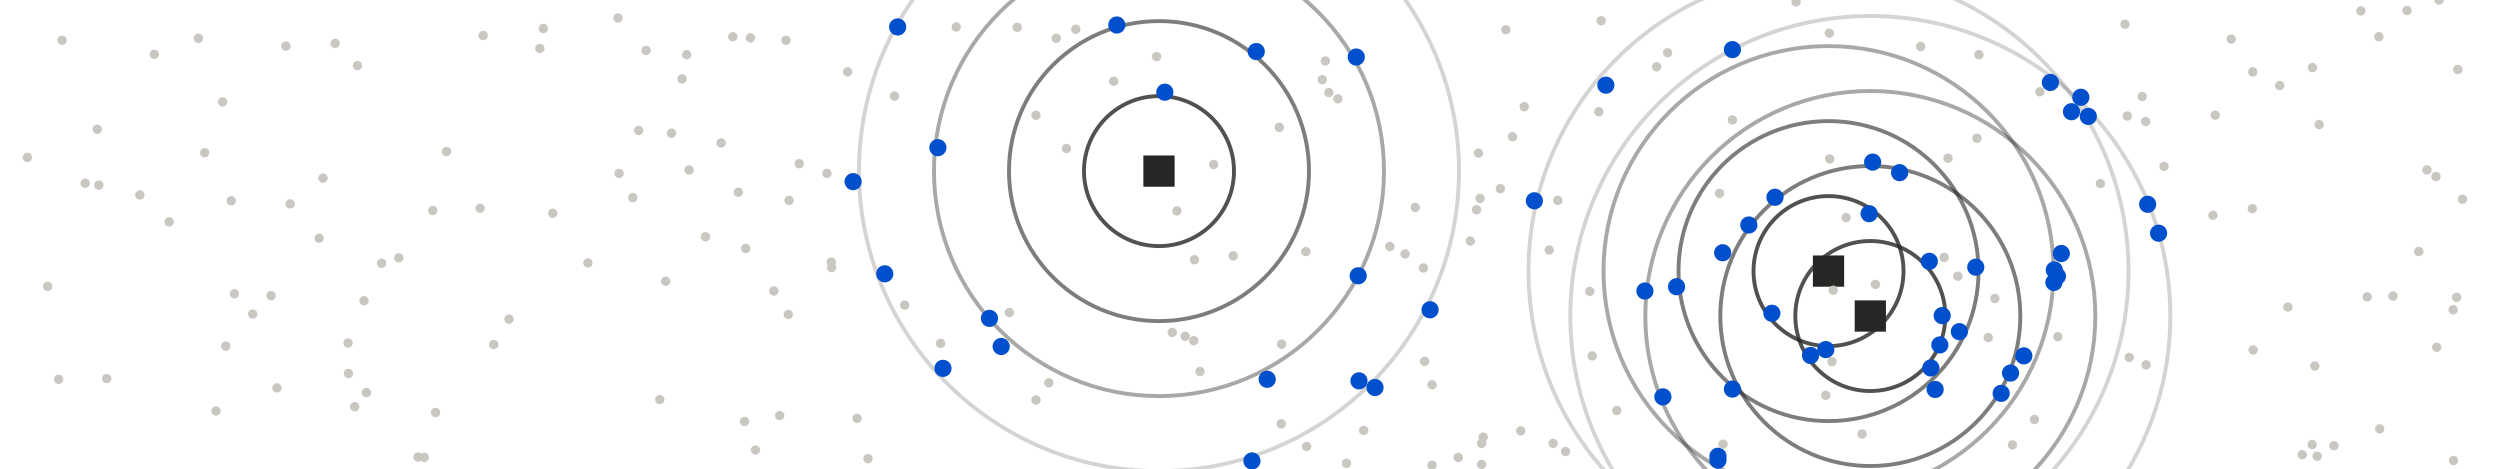
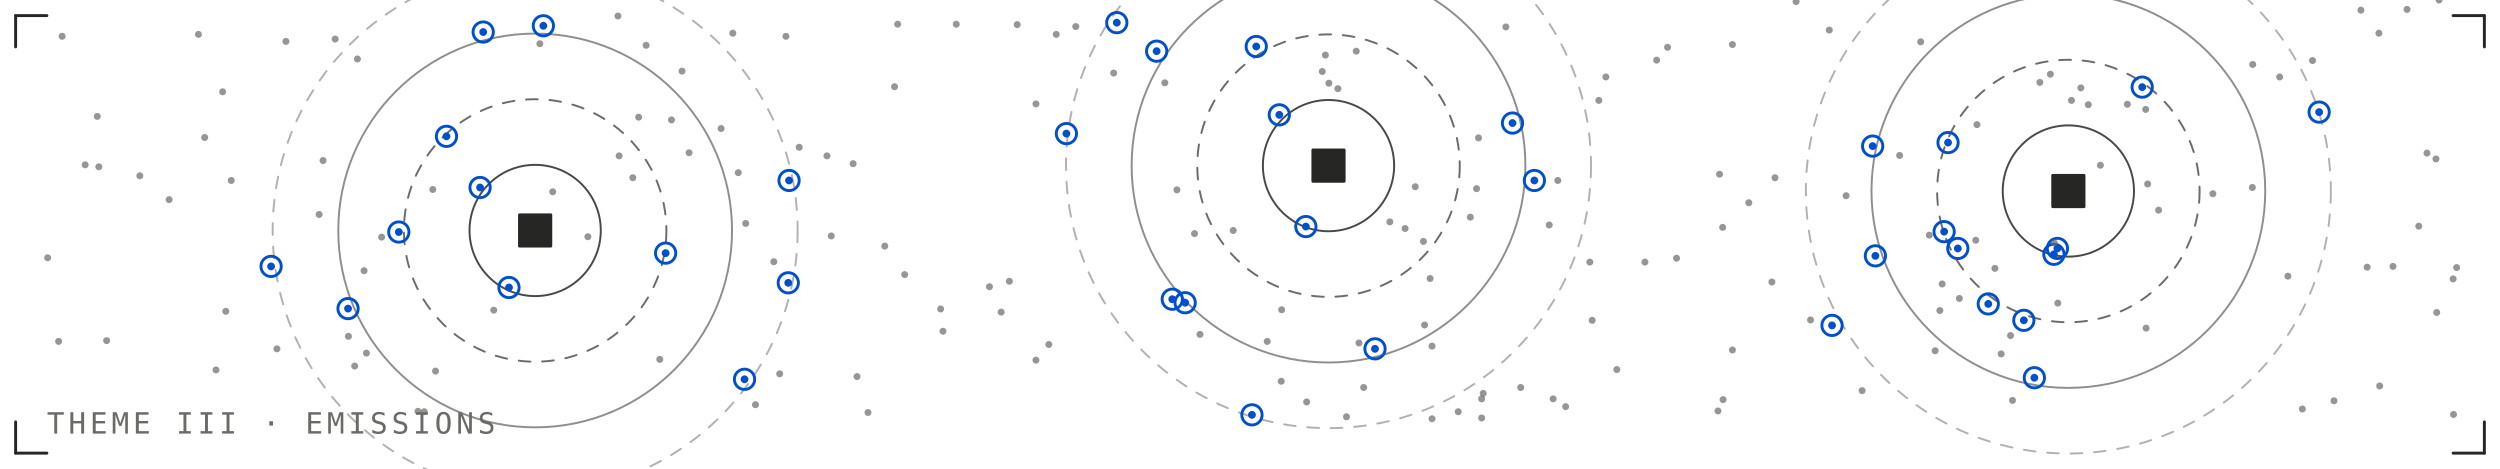
- <svg xmlns="http://www.w3.org/2000/svg" viewBox="0 0 640 120" width="640" height="120" role="img" aria-label="Signals spreading in rings from a few sources; the readers they reach light up">
+ <svg xmlns="http://www.w3.org/2000/svg" viewBox="0 0 640 120" width="640" height="120" role="img" aria-label="Signals spreading in rings from a few sources; the readers they reach are marked">
  <g fill="none" stroke-linecap="round" stroke-linejoin="round">
-     <circle cx="478.8" cy="80.9" r="19.2" stroke="#262624" stroke-width="1" opacity="0.80" />
-     <circle cx="478.8" cy="80.9" r="38.4" stroke="#262624" stroke-width="1" opacity="0.60" />
-     <circle cx="478.8" cy="80.9" r="57.6" stroke="#262624" stroke-width="1" opacity="0.40" />
-     <circle cx="478.8" cy="80.9" r="76.8" stroke="#262624" stroke-width="1" opacity="0.20" />
-     <rect x="474.8" y="76.9" width="8" height="8" fill="#262624" stroke="none" />
-     <circle cx="296.7" cy="43.8" r="19.2" stroke="#262624" stroke-width="1" opacity="0.80" />
-     <circle cx="296.7" cy="43.8" r="38.4" stroke="#262624" stroke-width="1" opacity="0.60" />
-     <circle cx="296.7" cy="43.8" r="57.6" stroke="#262624" stroke-width="1" opacity="0.40" />
-     <circle cx="296.7" cy="43.8" r="76.8" stroke="#262624" stroke-width="1" opacity="0.20" />
-     <rect x="292.7" y="39.8" width="8" height="8" fill="#262624" stroke="none" />
-     <circle cx="468.1" cy="69.4" r="19.2" stroke="#262624" stroke-width="1" opacity="0.80" />
-     <circle cx="468.1" cy="69.4" r="38.4" stroke="#262624" stroke-width="1" opacity="0.60" />
-     <circle cx="468.1" cy="69.4" r="57.6" stroke="#262624" stroke-width="1" opacity="0.40" />
-     <circle cx="468.1" cy="69.4" r="76.8" stroke="#262624" stroke-width="1" opacity="0.20" />
-     <rect x="464.1" y="65.4" width="8" height="8" fill="#262624" stroke="none" />
-     <circle cx="591.9" cy="113.8" r="1.2" fill="#c9c7c0" stroke="none" />
-     <circle cx="571.2" cy="10.0" r="1.2" fill="#c9c7c0" stroke="none" />
-     <circle cx="378.9" cy="50.8" r="1.2" fill="#c9c7c0" stroke="none" />
-     <circle cx="339.3" cy="15.6" r="1.2" fill="#c9c7c0" stroke="none" />
-     <circle cx="122.9" cy="53.3" r="1.2" fill="#c9c7c0" stroke="none" />
-     <circle cx="141.5" cy="54.6" r="1.2" fill="#c9c7c0" stroke="none" />
-     <circle cx="15.9" cy="10.3" r="1.2" fill="#c9c7c0" stroke="none" />
-     <circle cx="454.4" cy="50.5" r="2.2" fill="#004fcc" stroke="none" />
-     <circle cx="328.1" cy="88.1" r="1.2" fill="#c9c7c0" stroke="none" />
-     <circle cx="229.8" cy="6.9" r="2.2" fill="#004fcc" stroke="none" />
-     <circle cx="501.2" cy="70.7" r="1.2" fill="#c9c7c0" stroke="none" />
-     <circle cx="421.1" cy="74.5" r="2.2" fill="#004fcc" stroke="none" />
-     <circle cx="621.3" cy="43.5" r="1.2" fill="#c9c7c0" stroke="none" />
-     <circle cx="486.3" cy="44.2" r="2.2" fill="#004fcc" stroke="none" />
-     <circle cx="366.1" cy="79.3" r="2.2" fill="#004fcc" stroke="none" />
-     <circle cx="201.2" cy="10.3" r="1.2" fill="#c9c7c0" stroke="none" />
-     <circle cx="303.4" cy="86.1" r="1.2" fill="#c9c7c0" stroke="none" />
-     <circle cx="378.0" cy="53.7" r="1.2" fill="#c9c7c0" stroke="none" />
-     <circle cx="411.1" cy="21.8" r="2.2" fill="#004fcc" stroke="none" />
-     <circle cx="114.3" cy="38.8" r="1.2" fill="#c9c7c0" stroke="none" />
-     <circle cx="522.2" cy="23.5" r="1.2" fill="#c9c7c0" stroke="none" />
-     <circle cx="73.2" cy="11.8" r="1.2" fill="#c9c7c0" stroke="none" />
-     <circle cx="24.9" cy="33.1" r="1.2" fill="#c9c7c0" stroke="none" />
-     <circle cx="366.6" cy="98.5" r="1.2" fill="#c9c7c0" stroke="none" />
-     <circle cx="211.7" cy="44.4" r="1.2" fill="#c9c7c0" stroke="none" />
-     <circle cx="184.6" cy="36.6" r="1.2" fill="#c9c7c0" stroke="none" />
-     <circle cx="497.7" cy="65.9" r="1.2" fill="#c9c7c0" stroke="none" />
-     <circle cx="165.4" cy="12.9" r="1.2" fill="#c9c7c0" stroke="none" />
-     <circle cx="501.6" cy="84.9" r="2.2" fill="#004fcc" stroke="none" />
-     <circle cx="530.3" cy="28.6" r="2.2" fill="#004fcc" stroke="none" />
-     <circle cx="349.1" cy="110.2" r="1.2" fill="#c9c7c0" stroke="none" />
-     <circle cx="379.3" cy="113.5" r="1.2" fill="#c9c7c0" stroke="none" />
-     <circle cx="107.0" cy="117.0" r="1.2" fill="#c9c7c0" stroke="none" />
-     <circle cx="35.8" cy="49.9" r="1.2" fill="#c9c7c0" stroke="none" />
-     <circle cx="15.0" cy="97.1" r="1.2" fill="#c9c7c0" stroke="none" />
-     <circle cx="439.8" cy="116.8" r="2.2" fill="#004fcc" stroke="none" />
-     <circle cx="515.2" cy="113.9" r="1.2" fill="#c9c7c0" stroke="none" />
-     <circle cx="344.7" cy="118.6" r="1.2" fill="#c9c7c0" stroke="none" />
-     <circle cx="479.4" cy="41.5" r="2.2" fill="#004fcc" stroke="none" />
-     <circle cx="623.6" cy="45.2" r="1.2" fill="#c9c7c0" stroke="none" />
-     <circle cx="123.7" cy="9.1" r="1.2" fill="#c9c7c0" stroke="none" />
-     <circle cx="298.2" cy="23.6" r="2.2" fill="#004fcc" stroke="none" />
-     <circle cx="597.5" cy="114.1" r="1.2" fill="#c9c7c0" stroke="none" />
-     <circle cx="138.2" cy="12.4" r="1.2" fill="#c9c7c0" stroke="none" />
-     <circle cx="338.5" cy="20.4" r="1.2" fill="#c9c7c0" stroke="none" />
-     <circle cx="347.9" cy="97.5" r="2.2" fill="#004fcc" stroke="none" />
-     <circle cx="162.0" cy="50.6" r="1.2" fill="#c9c7c0" stroke="none" />
-     <circle cx="576.6" cy="53.4" r="1.2" fill="#c9c7c0" stroke="none" />
-     <circle cx="219.4" cy="107.1" r="1.2" fill="#c9c7c0" stroke="none" />
-     <circle cx="520.8" cy="107.4" r="1.2" fill="#c9c7c0" stroke="none" />
-     <circle cx="440.2" cy="49.5" r="1.2" fill="#c9c7c0" stroke="none" />
-     <circle cx="443.5" cy="99.6" r="2.2" fill="#004fcc" stroke="none" />
-     <circle cx="409.3" cy="28.6" r="1.2" fill="#c9c7c0" stroke="none" />
-     <circle cx="189.0" cy="49.2" r="1.2" fill="#c9c7c0" stroke="none" />
-     <circle cx="493.9" cy="66.9" r="2.2" fill="#004fcc" stroke="none" />
-     <circle cx="352.0" cy="99.2" r="2.2" fill="#004fcc" stroke="none" />
-     <circle cx="69.4" cy="75.7" r="1.2" fill="#c9c7c0" stroke="none" />
-     <circle cx="212.8" cy="67.1" r="1.2" fill="#c9c7c0" stroke="none" />
-     <circle cx="534.6" cy="29.8" r="2.2" fill="#004fcc" stroke="none" />
-     <circle cx="609.0" cy="9.4" r="1.2" fill="#c9c7c0" stroke="none" />
-     <circle cx="359.7" cy="65.0" r="1.2" fill="#c9c7c0" stroke="none" />
-     <circle cx="150.5" cy="67.3" r="1.2" fill="#c9c7c0" stroke="none" />
-     <circle cx="301.3" cy="54.0" r="1.2" fill="#c9c7c0" stroke="none" />
-     <circle cx="459.8" cy="0.5" r="1.2" fill="#c9c7c0" stroke="none" />
-     <circle cx="241.4" cy="94.3" r="2.2" fill="#004fcc" stroke="none" />
-     <circle cx="90.8" cy="104.1" r="1.2" fill="#c9c7c0" stroke="none" />
-     <circle cx="130.3" cy="81.7" r="1.2" fill="#c9c7c0" stroke="none" />
-     <circle cx="110.8" cy="53.9" r="1.2" fill="#c9c7c0" stroke="none" />
-     <circle cx="270.4" cy="9.8" r="1.2" fill="#c9c7c0" stroke="none" />
-     <circle cx="447.7" cy="57.6" r="2.2" fill="#004fcc" stroke="none" />
-     <circle cx="441.0" cy="64.7" r="2.2" fill="#004fcc" stroke="none" />
-     <circle cx="355.8" cy="63.1" r="1.2" fill="#c9c7c0" stroke="none" />
-     <circle cx="190.6" cy="107.9" r="1.2" fill="#c9c7c0" stroke="none" />
-     <circle cx="55.3" cy="105.2" r="1.2" fill="#c9c7c0" stroke="none" />
-     <circle cx="552.6" cy="59.7" r="2.2" fill="#004fcc" stroke="none" />
-     <circle cx="497.2" cy="80.8" r="2.2" fill="#004fcc" stroke="none" />
-     <circle cx="387.2" cy="35.0" r="1.2" fill="#c9c7c0" stroke="none" />
-     <circle cx="204.6" cy="41.9" r="1.2" fill="#c9c7c0" stroke="none" />
-     <circle cx="193.4" cy="115.2" r="1.2" fill="#c9c7c0" stroke="none" />
-     <circle cx="218.4" cy="46.5" r="2.2" fill="#004fcc" stroke="none" />
-     <circle cx="268.5" cy="98.0" r="1.2" fill="#c9c7c0" stroke="none" />
-     <circle cx="305.8" cy="66.5" r="1.2" fill="#c9c7c0" stroke="none" />
-     <circle cx="163.5" cy="33.4" r="1.2" fill="#c9c7c0" stroke="none" />
-     <circle cx="57.0" cy="26.1" r="1.2" fill="#c9c7c0" stroke="none" />
-     <circle cx="168.9" cy="102.3" r="1.2" fill="#c9c7c0" stroke="none" />
-     <circle cx="321.6" cy="13.2" r="2.2" fill="#004fcc" stroke="none" />
-     <circle cx="296.1" cy="14.5" r="1.2" fill="#c9c7c0" stroke="none" />
-     <circle cx="362.3" cy="53.1" r="1.2" fill="#c9c7c0" stroke="none" />
-     <circle cx="549.3" cy="31.1" r="1.2" fill="#c9c7c0" stroke="none" />
-     <circle cx="544.6" cy="29.7" r="1.2" fill="#c9c7c0" stroke="none" />
-     <circle cx="628.9" cy="76.1" r="1.2" fill="#c9c7c0" stroke="none" />
-     <circle cx="27.3" cy="96.9" r="1.2" fill="#c9c7c0" stroke="none" />
-     <circle cx="176.4" cy="43.5" r="1.2" fill="#c9c7c0" stroke="none" />
-     <circle cx="93.8" cy="100.5" r="1.2" fill="#c9c7c0" stroke="none" />
-     <circle cx="57.8" cy="88.6" r="1.2" fill="#c9c7c0" stroke="none" />
-     <circle cx="253.3" cy="81.5" r="2.2" fill="#004fcc" stroke="none" />
-     <circle cx="187.6" cy="9.4" r="1.2" fill="#c9c7c0" stroke="none" />
-     <circle cx="585.7" cy="78.6" r="1.2" fill="#c9c7c0" stroke="none" />
-     <circle cx="108.6" cy="117.1" r="1.2" fill="#c9c7c0" stroke="none" />
-     <circle cx="583.6" cy="21.9" r="1.2" fill="#c9c7c0" stroke="none" />
-     <circle cx="12.2" cy="73.3" r="1.2" fill="#c9c7c0" stroke="none" />
-     <circle cx="89.1" cy="87.8" r="1.2" fill="#c9c7c0" stroke="none" />
-     <circle cx="300.1" cy="85.1" r="1.2" fill="#c9c7c0" stroke="none" />
-     <circle cx="364.7" cy="92.5" r="1.2" fill="#c9c7c0" stroke="none" />
-     <circle cx="525.8" cy="72.3" r="2.2" fill="#004fcc" stroke="none" />
-     <circle cx="378.5" cy="39.2" r="1.2" fill="#c9c7c0" stroke="none" />
-     <circle cx="85.8" cy="11.1" r="1.2" fill="#c9c7c0" stroke="none" />
-     <circle cx="548.4" cy="24.7" r="1.2" fill="#c9c7c0" stroke="none" />
-     <circle cx="273.0" cy="38.0" r="1.2" fill="#c9c7c0" stroke="none" />
-     <circle cx="396.6" cy="64.0" r="1.2" fill="#c9c7c0" stroke="none" />
-     <circle cx="549.8" cy="52.3" r="2.2" fill="#004fcc" stroke="none" />
-     <circle cx="231.6" cy="78.1" r="1.2" fill="#c9c7c0" stroke="none" />
-     <circle cx="476.7" cy="111.1" r="1.2" fill="#c9c7c0" stroke="none" />
-     <circle cx="199.6" cy="106.4" r="1.2" fill="#c9c7c0" stroke="none" />
-     <circle cx="628.1" cy="117.9" r="1.2" fill="#c9c7c0" stroke="none" />
-     <circle cx="82.7" cy="45.6" r="1.2" fill="#c9c7c0" stroke="none" />
-     <circle cx="495.4" cy="99.7" r="2.2" fill="#004fcc" stroke="none" />
-     <circle cx="25.3" cy="47.4" r="1.2" fill="#c9c7c0" stroke="none" />
-     <circle cx="463.5" cy="91.0" r="2.2" fill="#004fcc" stroke="none" />
-     <circle cx="342.5" cy="25.3" r="1.2" fill="#c9c7c0" stroke="none" />
-     <circle cx="260.4" cy="7.0" r="1.2" fill="#c9c7c0" stroke="none" />
-     <circle cx="202.0" cy="51.3" r="1.2" fill="#c9c7c0" stroke="none" />
-     <circle cx="526.7" cy="70.7" r="2.2" fill="#004fcc" stroke="none" />
-     <circle cx="265.2" cy="29.5" r="1.2" fill="#c9c7c0" stroke="none" />
-     <circle cx="201.8" cy="80.5" r="1.2" fill="#c9c7c0" stroke="none" />
-     <circle cx="285.1" cy="20.8" r="1.2" fill="#c9c7c0" stroke="none" />
-     <circle cx="525.9" cy="69.1" r="2.2" fill="#004fcc" stroke="none" />
-     <circle cx="619.2" cy="64.4" r="1.2" fill="#c9c7c0" stroke="none" />
-     <circle cx="398.8" cy="51.3" r="1.2" fill="#c9c7c0" stroke="none" />
-     <circle cx="389.3" cy="110.3" r="1.2" fill="#c9c7c0" stroke="none" />
-     <circle cx="628.0" cy="79.3" r="1.2" fill="#c9c7c0" stroke="none" />
-     <circle cx="275.4" cy="7.5" r="1.2" fill="#c9c7c0" stroke="none" />
-     <circle cx="537.7" cy="47.0" r="1.2" fill="#c9c7c0" stroke="none" />
-     <circle cx="244.8" cy="6.9" r="1.2" fill="#c9c7c0" stroke="none" />
-     <circle cx="21.8" cy="46.9" r="1.2" fill="#c9c7c0" stroke="none" />
-     <circle cx="623.8" cy="88.9" r="1.2" fill="#c9c7c0" stroke="none" />
-     <circle cx="453.6" cy="80.2" r="2.2" fill="#004fcc" stroke="none" />
-     <circle cx="174.6" cy="20.2" r="1.2" fill="#c9c7c0" stroke="none" />
-     <circle cx="385.5" cy="7.6" r="1.2" fill="#c9c7c0" stroke="none" />
-     <circle cx="376.4" cy="61.7" r="1.2" fill="#c9c7c0" stroke="none" />
-     <circle cx="347.2" cy="14.6" r="2.2" fill="#004fcc" stroke="none" />
-     <circle cx="43.3" cy="56.8" r="1.2" fill="#c9c7c0" stroke="none" />
-     <circle cx="93.2" cy="77.0" r="1.2" fill="#c9c7c0" stroke="none" />
-     <circle cx="198.1" cy="74.5" r="1.2" fill="#c9c7c0" stroke="none" />
-     <circle cx="480.1" cy="72.8" r="1.2" fill="#c9c7c0" stroke="none" />
-     <circle cx="340.2" cy="23.7" r="1.2" fill="#c9c7c0" stroke="none" />
-     <circle cx="222.2" cy="117.4" r="1.2" fill="#c9c7c0" stroke="none" />
-     <circle cx="171.9" cy="34.1" r="1.2" fill="#c9c7c0" stroke="none" />
-     <circle cx="315.7" cy="65.5" r="1.2" fill="#c9c7c0" stroke="none" />
-     <circle cx="506.1" cy="35.4" r="1.2" fill="#c9c7c0" stroke="none" />
-     <circle cx="616.2" cy="2.7" r="1.2" fill="#c9c7c0" stroke="none" />
-     <circle cx="505.8" cy="68.4" r="2.2" fill="#004fcc" stroke="none" />
-     <circle cx="576.7" cy="18.4" r="1.2" fill="#c9c7c0" stroke="none" />
-     <circle cx="441.1" cy="113.7" r="1.2" fill="#c9c7c0" stroke="none" />
-     <circle cx="426.9" cy="13.5" r="1.2" fill="#c9c7c0" stroke="none" />
-     <circle cx="589.4" cy="116.4" r="1.2" fill="#c9c7c0" stroke="none" />
-     <circle cx="70.9" cy="99.3" r="1.2" fill="#c9c7c0" stroke="none" />
-     <circle cx="50.8" cy="9.8" r="1.2" fill="#c9c7c0" stroke="none" />
-     <circle cx="509.0" cy="86.4" r="1.2" fill="#c9c7c0" stroke="none" />
-     <circle cx="612.6" cy="75.8" r="1.2" fill="#c9c7c0" stroke="none" />
-     <circle cx="327.5" cy="32.6" r="1.2" fill="#c9c7c0" stroke="none" />
-     <circle cx="366.6" cy="119.1" r="1.2" fill="#c9c7c0" stroke="none" />
-     <circle cx="413.9" cy="105.1" r="1.2" fill="#c9c7c0" stroke="none" />
-     <circle cx="126.4" cy="88.2" r="1.2" fill="#c9c7c0" stroke="none" />
-     <circle cx="468.3" cy="8.5" r="1.2" fill="#c9c7c0" stroke="none" />
-     <circle cx="524.9" cy="21.1" r="2.2" fill="#004fcc" stroke="none" />
-     <circle cx="139.1" cy="7.3" r="1.2" fill="#c9c7c0" stroke="none" />
-     <circle cx="424.1" cy="17.1" r="1.2" fill="#c9c7c0" stroke="none" />
-     <circle cx="624.4" cy="0.0" r="1.2" fill="#c9c7c0" stroke="none" />
-     <circle cx="518.1" cy="91.1" r="2.2" fill="#004fcc" stroke="none" />
-     <circle cx="364.4" cy="68.6" r="1.2" fill="#c9c7c0" stroke="none" />
-     <circle cx="510.7" cy="76.4" r="1.2" fill="#c9c7c0" stroke="none" />
-     <circle cx="89.2" cy="95.6" r="1.2" fill="#c9c7c0" stroke="none" />
-     <circle cx="226.5" cy="70.1" r="2.2" fill="#004fcc" stroke="none" />
-     <circle cx="328.0" cy="108.5" r="1.2" fill="#c9c7c0" stroke="none" />
-     <circle cx="265.2" cy="102.4" r="1.2" fill="#c9c7c0" stroke="none" />
-     <circle cx="52.4" cy="39.1" r="1.2" fill="#c9c7c0" stroke="none" />
-     <circle cx="429.2" cy="73.4" r="2.2" fill="#004fcc" stroke="none" />
-     <circle cx="532.7" cy="24.9" r="2.2" fill="#004fcc" stroke="none" />
-     <circle cx="514.7" cy="95.5" r="2.2" fill="#004fcc" stroke="none" />
-     <circle cx="91.5" cy="16.8" r="1.2" fill="#c9c7c0" stroke="none" />
-     <circle cx="373.3" cy="117.1" r="1.2" fill="#c9c7c0" stroke="none" />
-     <circle cx="392.8" cy="51.4" r="2.2" fill="#004fcc" stroke="none" />
-     <circle cx="324.4" cy="97.1" r="2.2" fill="#004fcc" stroke="none" />
-     <circle cx="334.3" cy="64.4" r="1.2" fill="#c9c7c0" stroke="none" />
-     <circle cx="379.7" cy="111.9" r="1.2" fill="#c9c7c0" stroke="none" />
-     <circle cx="512.3" cy="100.7" r="2.2" fill="#004fcc" stroke="none" />
-     <circle cx="170.4" cy="72.0" r="1.2" fill="#c9c7c0" stroke="none" />
-     <circle cx="526.8" cy="86.2" r="1.2" fill="#c9c7c0" stroke="none" />
-     <circle cx="609.2" cy="109.8" r="1.2" fill="#c9c7c0" stroke="none" />
-     <circle cx="81.7" cy="61.0" r="1.2" fill="#c9c7c0" stroke="none" />
-     <circle cx="229.0" cy="24.6" r="1.2" fill="#c9c7c0" stroke="none" />
-     <circle cx="320.5" cy="118.0" r="2.2" fill="#004fcc" stroke="none" />
-     <circle cx="491.7" cy="11.9" r="1.2" fill="#c9c7c0" stroke="none" />
-     <circle cx="158.5" cy="44.4" r="1.2" fill="#c9c7c0" stroke="none" />
-     <circle cx="566.5" cy="55.1" r="1.2" fill="#c9c7c0" stroke="none" />
-     <circle cx="102.1" cy="66.0" r="1.2" fill="#c9c7c0" stroke="none" />
-     <circle cx="158.2" cy="4.6" r="1.2" fill="#c9c7c0" stroke="none" />
-     <circle cx="379.3" cy="118.9" r="1.2" fill="#c9c7c0" stroke="none" />
-     <circle cx="496.6" cy="88.3" r="2.2" fill="#004fcc" stroke="none" />
-     <circle cx="97.7" cy="67.4" r="1.2" fill="#c9c7c0" stroke="none" />
-     <circle cx="407.6" cy="91.1" r="1.2" fill="#c9c7c0" stroke="none" />
-     <circle cx="285.9" cy="6.4" r="2.2" fill="#004fcc" stroke="none" />
-     <circle cx="593.7" cy="31.9" r="1.2" fill="#c9c7c0" stroke="none" />
-     <circle cx="472.6" cy="55.7" r="1.2" fill="#c9c7c0" stroke="none" />
-     <circle cx="498.7" cy="40.5" r="1.2" fill="#c9c7c0" stroke="none" />
-     <circle cx="59.2" cy="51.4" r="1.2" fill="#c9c7c0" stroke="none" />
-     <circle cx="307.2" cy="95.1" r="1.2" fill="#c9c7c0" stroke="none" />
-     <circle cx="258.4" cy="80.0" r="1.2" fill="#c9c7c0" stroke="none" />
-     <circle cx="240.8" cy="87.9" r="1.2" fill="#c9c7c0" stroke="none" />
-     <circle cx="111.5" cy="105.6" r="1.2" fill="#c9c7c0" stroke="none" />
-     <circle cx="604.4" cy="2.8" r="1.2" fill="#c9c7c0" stroke="none" />
-     <circle cx="549.4" cy="93.4" r="1.2" fill="#c9c7c0" stroke="none" />
-     <circle cx="443.5" cy="12.7" r="2.2" fill="#004fcc" stroke="none" />
-     <circle cx="469.0" cy="92.6" r="1.2" fill="#c9c7c0" stroke="none" />
-     <circle cx="400.8" cy="115.6" r="1.2" fill="#c9c7c0" stroke="none" />
-     <circle cx="606.0" cy="76.0" r="1.2" fill="#c9c7c0" stroke="none" />
-     <circle cx="592.0" cy="17.3" r="1.2" fill="#c9c7c0" stroke="none" />
-     <circle cx="190.9" cy="63.6" r="1.2" fill="#c9c7c0" stroke="none" />
-     <circle cx="334.5" cy="114.3" r="1.2" fill="#c9c7c0" stroke="none" />
-     <circle cx="407.0" cy="74.6" r="1.2" fill="#c9c7c0" stroke="none" />
-     <circle cx="397.6" cy="113.5" r="1.2" fill="#c9c7c0" stroke="none" />
-     <circle cx="256.3" cy="88.7" r="2.2" fill="#004fcc" stroke="none" />
-     <circle cx="384.1" cy="48.3" r="1.2" fill="#c9c7c0" stroke="none" />
-     <circle cx="217.0" cy="18.4" r="1.2" fill="#c9c7c0" stroke="none" />
-     <circle cx="7.0" cy="40.3" r="1.2" fill="#c9c7c0" stroke="none" />
-     <circle cx="192.1" cy="9.7" r="1.2" fill="#c9c7c0" stroke="none" />
-     <circle cx="310.7" cy="42.1" r="1.2" fill="#c9c7c0" stroke="none" />
-     <circle cx="592.6" cy="93.7" r="1.2" fill="#c9c7c0" stroke="none" />
-     <circle cx="425.7" cy="101.6" r="2.2" fill="#004fcc" stroke="none" />
-     <circle cx="175.8" cy="14.0" r="1.2" fill="#c9c7c0" stroke="none" />
-     <circle cx="390.2" cy="27.3" r="1.2" fill="#c9c7c0" stroke="none" />
-     <circle cx="630.4" cy="51.0" r="1.2" fill="#c9c7c0" stroke="none" />
-     <circle cx="567.1" cy="29.5" r="1.2" fill="#c9c7c0" stroke="none" />
-     <circle cx="60.0" cy="75.2" r="1.2" fill="#c9c7c0" stroke="none" />
-     <circle cx="443.5" cy="30.7" r="1.2" fill="#c9c7c0" stroke="none" />
-     <circle cx="593.2" cy="116.8" r="1.2" fill="#c9c7c0" stroke="none" />
-     <circle cx="439.8" cy="117.8" r="2.2" fill="#004fcc" stroke="none" />
-     <circle cx="629.2" cy="17.8" r="1.2" fill="#c9c7c0" stroke="none" />
-     <circle cx="467.4" cy="89.5" r="2.2" fill="#004fcc" stroke="none" />
-     <circle cx="468.4" cy="40.7" r="1.2" fill="#c9c7c0" stroke="none" />
-     <circle cx="347.7" cy="70.6" r="2.2" fill="#004fcc" stroke="none" />
-     <circle cx="544.0" cy="6.2" r="1.2" fill="#c9c7c0" stroke="none" />
-     <circle cx="240.1" cy="37.8" r="2.2" fill="#004fcc" stroke="none" />
-     <circle cx="506.6" cy="14.0" r="1.2" fill="#c9c7c0" stroke="none" />
-     <circle cx="39.5" cy="13.9" r="1.2" fill="#c9c7c0" stroke="none" />
-     <circle cx="74.3" cy="52.2" r="1.2" fill="#c9c7c0" stroke="none" />
-     <circle cx="554.0" cy="42.6" r="1.2" fill="#c9c7c0" stroke="none" />
-     <circle cx="64.7" cy="80.4" r="1.2" fill="#c9c7c0" stroke="none" />
-     <circle cx="212.9" cy="68.5" r="1.2" fill="#c9c7c0" stroke="none" />
-     <circle cx="478.5" cy="54.7" r="2.2" fill="#004fcc" stroke="none" />
-     <circle cx="469.3" cy="74.3" r="1.2" fill="#c9c7c0" stroke="none" />
-     <circle cx="545.1" cy="91.5" r="1.2" fill="#c9c7c0" stroke="none" />
-     <circle cx="576.8" cy="89.6" r="1.2" fill="#c9c7c0" stroke="none" />
-     <circle cx="180.6" cy="60.6" r="1.2" fill="#c9c7c0" stroke="none" />
-     <circle cx="494.3" cy="94.2" r="2.2" fill="#004fcc" stroke="none" />
-     <circle cx="467.4" cy="101.2" r="1.2" fill="#c9c7c0" stroke="none" />
-     <circle cx="527.7" cy="64.9" r="2.2" fill="#004fcc" stroke="none" />
-     <circle cx="409.9" cy="5.3" r="1.2" fill="#c9c7c0" stroke="none" />
-     <circle cx="305.6" cy="87.2" r="1.2" fill="#c9c7c0" stroke="none" />
+     <circle cx="137.0" cy="59.0" r="16.8" stroke="#262624" stroke-width="0.5" fill="none" opacity="0.84" />
+     <circle cx="137.0" cy="59.0" r="33.6" stroke="#262624" stroke-width="0.5" fill="none" stroke-dasharray="3 3" opacity="0.68" />
+     <circle cx="137.0" cy="59.0" r="50.4" stroke="#262624" stroke-width="0.5" fill="none" opacity="0.52" />
+     <circle cx="137.0" cy="59.0" r="67.2" stroke="#262624" stroke-width="0.5" fill="none" stroke-dasharray="3 3" opacity="0.36" />
+     <rect x="133.0" y="55.0" width="8.0" height="8.0" stroke="#262624" stroke-width="0.75" fill="#262624" />
+     <circle cx="340.1" cy="42.4" r="16.8" stroke="#262624" stroke-width="0.5" fill="none" opacity="0.84" />
+     <circle cx="340.1" cy="42.4" r="33.6" stroke="#262624" stroke-width="0.5" fill="none" stroke-dasharray="3 3" opacity="0.68" />
+     <circle cx="340.1" cy="42.4" r="50.4" stroke="#262624" stroke-width="0.5" fill="none" opacity="0.52" />
+     <circle cx="340.1" cy="42.4" r="67.2" stroke="#262624" stroke-width="0.5" fill="none" stroke-dasharray="3 3" opacity="0.36" />
+     <rect x="336.1" y="38.4" width="8.0" height="8.0" stroke="#262624" stroke-width="0.75" fill="#262624" />
+     <circle cx="529.5" cy="48.9" r="16.8" stroke="#262624" stroke-width="0.5" fill="none" opacity="0.84" />
+     <circle cx="529.5" cy="48.9" r="33.6" stroke="#262624" stroke-width="0.5" fill="none" stroke-dasharray="3 3" opacity="0.68" />
+     <circle cx="529.5" cy="48.9" r="50.4" stroke="#262624" stroke-width="0.5" fill="none" opacity="0.52" />
+     <circle cx="529.5" cy="48.9" r="67.2" stroke="#262624" stroke-width="0.5" fill="none" stroke-dasharray="3 3" opacity="0.36" />
+     <rect x="525.5" y="44.9" width="8.0" height="8.0" stroke="#262624" stroke-width="0.75" fill="#262624" />
+     <circle cx="339.3" cy="14.1" r="0.9" fill="#6b6a66" stroke="none" opacity="0.7" />
+     <circle cx="122.9" cy="48.0" r="2.6" stroke="#004fcc" stroke-width="0.75" fill="none" />
+     <circle cx="122.9" cy="48.0" r="1.0" fill="#004fcc" stroke="none" />
+     <circle cx="141.5" cy="49.1" r="0.9" fill="#6b6a66" stroke="none" opacity="0.7" />
+     <circle cx="15.9" cy="9.3" r="0.9" fill="#6b6a66" stroke="none" opacity="0.7" />
+     <circle cx="454.4" cy="45.5" r="0.9" fill="#6b6a66" stroke="none" opacity="0.7" />
+     <circle cx="328.1" cy="79.3" r="0.9" fill="#6b6a66" stroke="none" opacity="0.7" />
+     <circle cx="229.8" cy="6.2" r="0.9" fill="#6b6a66" stroke="none" opacity="0.7" />
+     <circle cx="501.2" cy="63.6" r="2.6" stroke="#004fcc" stroke-width="0.75" fill="none" />
+     <circle cx="501.2" cy="63.6" r="1.0" fill="#004fcc" stroke="none" />
+     <circle cx="421.1" cy="67.1" r="0.9" fill="#6b6a66" stroke="none" opacity="0.7" />
+     <circle cx="621.3" cy="39.2" r="0.9" fill="#6b6a66" stroke="none" opacity="0.7" />
+     <circle cx="486.3" cy="39.8" r="0.9" fill="#6b6a66" stroke="none" opacity="0.7" />
+     <circle cx="366.1" cy="71.3" r="0.9" fill="#6b6a66" stroke="none" opacity="0.7" />
+     <circle cx="201.2" cy="9.3" r="0.9" fill="#6b6a66" stroke="none" opacity="0.7" />
+     <circle cx="303.4" cy="77.5" r="2.6" stroke="#004fcc" stroke-width="0.75" fill="none" />
+     <circle cx="303.4" cy="77.5" r="1.0" fill="#004fcc" stroke="none" />
+     <circle cx="378.0" cy="48.3" r="0.9" fill="#6b6a66" stroke="none" opacity="0.7" />
+     <circle cx="411.1" cy="19.7" r="0.9" fill="#6b6a66" stroke="none" opacity="0.7" />
+     <circle cx="114.3" cy="34.9" r="2.6" stroke="#004fcc" stroke-width="0.75" fill="none" />
+     <circle cx="114.3" cy="34.9" r="1.0" fill="#004fcc" stroke="none" />
+     <circle cx="522.2" cy="21.1" r="0.9" fill="#6b6a66" stroke="none" opacity="0.7" />
+     <circle cx="73.2" cy="10.6" r="0.9" fill="#6b6a66" stroke="none" opacity="0.7" />
+     <circle cx="24.9" cy="29.8" r="0.9" fill="#6b6a66" stroke="none" opacity="0.7" />
+     <circle cx="366.6" cy="88.6" r="0.9" fill="#6b6a66" stroke="none" opacity="0.7" />
+     <circle cx="211.7" cy="39.9" r="0.9" fill="#6b6a66" stroke="none" opacity="0.7" />
+     <circle cx="184.6" cy="32.9" r="0.9" fill="#6b6a66" stroke="none" opacity="0.7" />
+     <circle cx="497.7" cy="59.3" r="2.6" stroke="#004fcc" stroke-width="0.75" fill="none" />
+     <circle cx="497.7" cy="59.3" r="1.0" fill="#004fcc" stroke="none" />
+     <circle cx="165.4" cy="11.6" r="0.9" fill="#6b6a66" stroke="none" opacity="0.7" />
+     <circle cx="501.6" cy="76.4" r="0.9" fill="#6b6a66" stroke="none" opacity="0.7" />
+     <circle cx="530.3" cy="25.7" r="0.9" fill="#6b6a66" stroke="none" opacity="0.7" />
+     <circle cx="349.1" cy="99.2" r="0.9" fill="#6b6a66" stroke="none" opacity="0.7" />
+     <circle cx="379.3" cy="102.1" r="0.9" fill="#6b6a66" stroke="none" opacity="0.7" />
+     <circle cx="107.0" cy="105.3" r="0.9" fill="#6b6a66" stroke="none" opacity="0.7" />
+     <circle cx="35.8" cy="45.0" r="0.9" fill="#6b6a66" stroke="none" opacity="0.7" />
+     <circle cx="15.0" cy="87.4" r="0.9" fill="#6b6a66" stroke="none" opacity="0.7" />
+     <circle cx="439.8" cy="105.2" r="0.9" fill="#6b6a66" stroke="none" opacity="0.7" />
+     <circle cx="515.2" cy="102.5" r="0.9" fill="#6b6a66" stroke="none" opacity="0.7" />
+     <circle cx="344.7" cy="106.7" r="0.9" fill="#6b6a66" stroke="none" opacity="0.7" />
+     <circle cx="479.4" cy="37.4" r="2.6" stroke="#004fcc" stroke-width="0.75" fill="none" />
+     <circle cx="479.4" cy="37.4" r="1.0" fill="#004fcc" stroke="none" />
+     <circle cx="623.6" cy="40.7" r="0.9" fill="#6b6a66" stroke="none" opacity="0.7" />
+     <circle cx="123.7" cy="8.2" r="2.6" stroke="#004fcc" stroke-width="0.75" fill="none" />
+     <circle cx="123.7" cy="8.2" r="1.0" fill="#004fcc" stroke="none" />
+     <circle cx="298.2" cy="21.2" r="0.9" fill="#6b6a66" stroke="none" opacity="0.7" />
+     <circle cx="597.5" cy="102.6" r="0.9" fill="#6b6a66" stroke="none" opacity="0.7" />
+     <circle cx="138.2" cy="11.2" r="0.9" fill="#6b6a66" stroke="none" opacity="0.7" />
+     <circle cx="338.5" cy="18.3" r="0.9" fill="#6b6a66" stroke="none" opacity="0.7" />
+     <circle cx="347.9" cy="87.8" r="0.9" fill="#6b6a66" stroke="none" opacity="0.7" />
+     <circle cx="162.0" cy="45.5" r="0.9" fill="#6b6a66" stroke="none" opacity="0.7" />
+     <circle cx="576.6" cy="48.0" r="0.9" fill="#6b6a66" stroke="none" opacity="0.7" />
+     <circle cx="219.4" cy="96.4" r="0.9" fill="#6b6a66" stroke="none" opacity="0.7" />
+     <circle cx="520.8" cy="96.7" r="2.6" stroke="#004fcc" stroke-width="0.75" fill="none" />
+     <circle cx="520.8" cy="96.7" r="1.0" fill="#004fcc" stroke="none" />
+     <circle cx="440.2" cy="44.6" r="0.9" fill="#6b6a66" stroke="none" opacity="0.7" />
+     <circle cx="443.5" cy="89.6" r="0.9" fill="#6b6a66" stroke="none" opacity="0.7" />
+     <circle cx="409.3" cy="25.7" r="0.9" fill="#6b6a66" stroke="none" opacity="0.7" />
+     <circle cx="189.0" cy="44.2" r="0.9" fill="#6b6a66" stroke="none" opacity="0.7" />
+     <circle cx="493.9" cy="60.2" r="0.9" fill="#6b6a66" stroke="none" opacity="0.7" />
+     <circle cx="352.0" cy="89.3" r="2.6" stroke="#004fcc" stroke-width="0.75" fill="none" />
+     <circle cx="352.0" cy="89.3" r="1.0" fill="#004fcc" stroke="none" />
+     <circle cx="69.4" cy="68.2" r="2.6" stroke="#004fcc" stroke-width="0.75" fill="none" />
+     <circle cx="69.4" cy="68.2" r="1.0" fill="#004fcc" stroke="none" />
+     <circle cx="212.8" cy="60.4" r="0.9" fill="#6b6a66" stroke="none" opacity="0.7" />
+     <circle cx="534.6" cy="26.8" r="0.9" fill="#6b6a66" stroke="none" opacity="0.7" />
+     <circle cx="609.0" cy="8.5" r="0.9" fill="#6b6a66" stroke="none" opacity="0.7" />
+     <circle cx="359.7" cy="58.5" r="0.9" fill="#6b6a66" stroke="none" opacity="0.7" />
+     <circle cx="150.5" cy="60.6" r="0.9" fill="#6b6a66" stroke="none" opacity="0.7" />
+     <circle cx="301.3" cy="48.6" r="0.9" fill="#6b6a66" stroke="none" opacity="0.7" />
+     <circle cx="459.8" cy="0.4" r="0.9" fill="#6b6a66" stroke="none" opacity="0.7" />
+     <circle cx="241.4" cy="84.8" r="0.9" fill="#6b6a66" stroke="none" opacity="0.7" />
+     <circle cx="90.8" cy="93.7" r="0.9" fill="#6b6a66" stroke="none" opacity="0.7" />
+     <circle cx="130.3" cy="73.6" r="2.6" stroke="#004fcc" stroke-width="0.75" fill="none" />
+     <circle cx="130.3" cy="73.6" r="1.0" fill="#004fcc" stroke="none" />
+     <circle cx="110.8" cy="48.5" r="0.9" fill="#6b6a66" stroke="none" opacity="0.7" />
+     <circle cx="270.4" cy="8.8" r="0.9" fill="#6b6a66" stroke="none" opacity="0.7" />
+     <circle cx="447.7" cy="51.9" r="0.9" fill="#6b6a66" stroke="none" opacity="0.7" />
+     <circle cx="441.0" cy="58.2" r="0.9" fill="#6b6a66" stroke="none" opacity="0.7" />
+     <circle cx="355.8" cy="56.8" r="0.9" fill="#6b6a66" stroke="none" opacity="0.7" />
+     <circle cx="190.6" cy="97.1" r="2.6" stroke="#004fcc" stroke-width="0.75" fill="none" />
+     <circle cx="190.6" cy="97.1" r="1.0" fill="#004fcc" stroke="none" />
+     <circle cx="55.3" cy="94.7" r="0.9" fill="#6b6a66" stroke="none" opacity="0.7" />
+     <circle cx="552.6" cy="53.8" r="0.9" fill="#6b6a66" stroke="none" opacity="0.7" />
+     <circle cx="497.2" cy="72.7" r="0.9" fill="#6b6a66" stroke="none" opacity="0.7" />
+     <circle cx="387.2" cy="31.5" r="2.6" stroke="#004fcc" stroke-width="0.75" fill="none" />
+     <circle cx="387.2" cy="31.5" r="1.0" fill="#004fcc" stroke="none" />
+     <circle cx="204.6" cy="37.7" r="0.9" fill="#6b6a66" stroke="none" opacity="0.7" />
+     <circle cx="193.4" cy="103.6" r="0.9" fill="#6b6a66" stroke="none" opacity="0.7" />
+     <circle cx="218.4" cy="41.9" r="0.9" fill="#6b6a66" stroke="none" opacity="0.7" />
+     <circle cx="268.5" cy="88.2" r="0.9" fill="#6b6a66" stroke="none" opacity="0.7" />
+     <circle cx="305.8" cy="59.8" r="0.9" fill="#6b6a66" stroke="none" opacity="0.7" />
+     <circle cx="163.5" cy="30.0" r="0.9" fill="#6b6a66" stroke="none" opacity="0.7" />
+     <circle cx="57.0" cy="23.5" r="0.9" fill="#6b6a66" stroke="none" opacity="0.7" />
+     <circle cx="168.9" cy="92.0" r="0.9" fill="#6b6a66" stroke="none" opacity="0.7" />
+     <circle cx="321.6" cy="11.9" r="2.6" stroke="#004fcc" stroke-width="0.75" fill="none" />
+     <circle cx="321.6" cy="11.9" r="1.0" fill="#004fcc" stroke="none" />
+     <circle cx="296.1" cy="13.1" r="2.6" stroke="#004fcc" stroke-width="0.75" fill="none" />
+     <circle cx="296.1" cy="13.1" r="1.0" fill="#004fcc" stroke="none" />
+     <circle cx="362.3" cy="47.8" r="0.9" fill="#6b6a66" stroke="none" opacity="0.7" />
+     <circle cx="549.3" cy="28.0" r="0.9" fill="#6b6a66" stroke="none" opacity="0.7" />
+     <circle cx="544.6" cy="26.7" r="0.9" fill="#6b6a66" stroke="none" opacity="0.7" />
+     <circle cx="628.9" cy="68.5" r="0.9" fill="#6b6a66" stroke="none" opacity="0.7" />
+     <circle cx="27.3" cy="87.2" r="0.9" fill="#6b6a66" stroke="none" opacity="0.7" />
+     <circle cx="176.4" cy="39.1" r="0.9" fill="#6b6a66" stroke="none" opacity="0.7" />
+     <circle cx="93.8" cy="90.4" r="0.9" fill="#6b6a66" stroke="none" opacity="0.7" />
+     <circle cx="57.8" cy="79.7" r="0.9" fill="#6b6a66" stroke="none" opacity="0.7" />
+     <circle cx="253.3" cy="73.4" r="0.9" fill="#6b6a66" stroke="none" opacity="0.7" />
+     <circle cx="187.6" cy="8.5" r="0.9" fill="#6b6a66" stroke="none" opacity="0.7" />
+     <circle cx="585.7" cy="70.7" r="0.9" fill="#6b6a66" stroke="none" opacity="0.7" />
+     <circle cx="108.6" cy="105.4" r="0.9" fill="#6b6a66" stroke="none" opacity="0.7" />
+     <circle cx="583.6" cy="19.7" r="0.9" fill="#6b6a66" stroke="none" opacity="0.7" />
+     <circle cx="12.2" cy="66.0" r="0.9" fill="#6b6a66" stroke="none" opacity="0.7" />
+     <circle cx="89.1" cy="79.0" r="2.6" stroke="#004fcc" stroke-width="0.75" fill="none" />
+     <circle cx="89.1" cy="79.0" r="1.0" fill="#004fcc" stroke="none" />
+     <circle cx="300.1" cy="76.6" r="2.6" stroke="#004fcc" stroke-width="0.75" fill="none" />
+     <circle cx="300.1" cy="76.6" r="1.0" fill="#004fcc" stroke="none" />
+     <circle cx="364.7" cy="83.2" r="0.9" fill="#6b6a66" stroke="none" opacity="0.7" />
+     <circle cx="525.8" cy="65.1" r="2.6" stroke="#004fcc" stroke-width="0.75" fill="none" />
+     <circle cx="525.8" cy="65.1" r="1.0" fill="#004fcc" stroke="none" />
+     <circle cx="378.5" cy="35.3" r="0.9" fill="#6b6a66" stroke="none" opacity="0.7" />
+     <circle cx="85.8" cy="10.0" r="0.9" fill="#6b6a66" stroke="none" opacity="0.7" />
+     <circle cx="548.4" cy="22.3" r="2.6" stroke="#004fcc" stroke-width="0.75" fill="none" />
+     <circle cx="548.4" cy="22.3" r="1.0" fill="#004fcc" stroke="none" />
+     <circle cx="273.0" cy="34.2" r="2.6" stroke="#004fcc" stroke-width="0.75" fill="none" />
+     <circle cx="273.0" cy="34.2" r="1.0" fill="#004fcc" stroke="none" />
+     <circle cx="396.6" cy="57.6" r="0.9" fill="#6b6a66" stroke="none" opacity="0.7" />
+     <circle cx="549.8" cy="47.1" r="0.9" fill="#6b6a66" stroke="none" opacity="0.7" />
+     <circle cx="231.6" cy="70.3" r="0.9" fill="#6b6a66" stroke="none" opacity="0.7" />
+     <circle cx="476.7" cy="100.0" r="0.9" fill="#6b6a66" stroke="none" opacity="0.7" />
+     <circle cx="199.6" cy="95.7" r="0.9" fill="#6b6a66" stroke="none" opacity="0.7" />
+     <circle cx="628.1" cy="106.1" r="0.9" fill="#6b6a66" stroke="none" opacity="0.7" />
+     <circle cx="82.7" cy="41.1" r="0.9" fill="#6b6a66" stroke="none" opacity="0.7" />
+     <circle cx="495.4" cy="89.8" r="0.9" fill="#6b6a66" stroke="none" opacity="0.7" />
+     <circle cx="25.3" cy="42.7" r="0.9" fill="#6b6a66" stroke="none" opacity="0.7" />
+     <circle cx="463.5" cy="81.9" r="0.9" fill="#6b6a66" stroke="none" opacity="0.7" />
+     <circle cx="342.5" cy="22.7" r="0.9" fill="#6b6a66" stroke="none" opacity="0.7" />
+     <circle cx="260.4" cy="6.3" r="0.9" fill="#6b6a66" stroke="none" opacity="0.7" />
+     <circle cx="202.0" cy="46.2" r="2.6" stroke="#004fcc" stroke-width="0.75" fill="none" />
+     <circle cx="202.0" cy="46.2" r="1.0" fill="#004fcc" stroke="none" />
+     <circle cx="526.7" cy="63.6" r="2.6" stroke="#004fcc" stroke-width="0.75" fill="none" />
+     <circle cx="526.7" cy="63.6" r="1.0" fill="#004fcc" stroke="none" />
+     <circle cx="265.2" cy="26.6" r="0.9" fill="#6b6a66" stroke="none" opacity="0.7" />
+     <circle cx="201.8" cy="72.4" r="2.6" stroke="#004fcc" stroke-width="0.75" fill="none" />
+     <circle cx="201.8" cy="72.4" r="1.0" fill="#004fcc" stroke="none" />
+     <circle cx="285.1" cy="18.7" r="0.9" fill="#6b6a66" stroke="none" opacity="0.7" />
+     <circle cx="525.9" cy="62.2" r="0.9" fill="#6b6a66" stroke="none" opacity="0.7" />
+     <circle cx="619.2" cy="57.9" r="0.9" fill="#6b6a66" stroke="none" opacity="0.7" />
+     <circle cx="398.8" cy="46.2" r="0.9" fill="#6b6a66" stroke="none" opacity="0.7" />
+     <circle cx="389.3" cy="99.2" r="0.9" fill="#6b6a66" stroke="none" opacity="0.7" />
+     <circle cx="628.0" cy="71.4" r="0.9" fill="#6b6a66" stroke="none" opacity="0.7" />
+     <circle cx="275.4" cy="6.8" r="0.9" fill="#6b6a66" stroke="none" opacity="0.7" />
+     <circle cx="537.7" cy="42.3" r="0.9" fill="#6b6a66" stroke="none" opacity="0.7" />
+     <circle cx="244.8" cy="6.2" r="0.9" fill="#6b6a66" stroke="none" opacity="0.7" />
+     <circle cx="21.8" cy="42.2" r="0.9" fill="#6b6a66" stroke="none" opacity="0.7" />
+     <circle cx="623.8" cy="80.0" r="0.9" fill="#6b6a66" stroke="none" opacity="0.7" />
+     <circle cx="453.6" cy="72.2" r="0.9" fill="#6b6a66" stroke="none" opacity="0.7" />
+     <circle cx="174.6" cy="18.2" r="0.9" fill="#6b6a66" stroke="none" opacity="0.7" />
+     <circle cx="385.5" cy="6.9" r="0.9" fill="#6b6a66" stroke="none" opacity="0.7" />
+     <circle cx="376.4" cy="55.6" r="0.9" fill="#6b6a66" stroke="none" opacity="0.7" />
+     <circle cx="347.2" cy="13.1" r="0.9" fill="#6b6a66" stroke="none" opacity="0.7" />
+     <circle cx="43.3" cy="51.1" r="0.9" fill="#6b6a66" stroke="none" opacity="0.7" />
+     <circle cx="93.2" cy="69.3" r="0.9" fill="#6b6a66" stroke="none" opacity="0.7" />
+     <circle cx="198.1" cy="67.0" r="0.9" fill="#6b6a66" stroke="none" opacity="0.7" />
+     <circle cx="480.1" cy="65.5" r="2.6" stroke="#004fcc" stroke-width="0.75" fill="none" />
+     <circle cx="480.1" cy="65.5" r="1.0" fill="#004fcc" stroke="none" />
+     <circle cx="340.2" cy="21.3" r="0.9" fill="#6b6a66" stroke="none" opacity="0.7" />
+     <circle cx="222.2" cy="105.6" r="0.9" fill="#6b6a66" stroke="none" opacity="0.7" />
+     <circle cx="171.9" cy="30.7" r="0.9" fill="#6b6a66" stroke="none" opacity="0.7" />
+     <circle cx="315.7" cy="59.0" r="0.9" fill="#6b6a66" stroke="none" opacity="0.7" />
+     <circle cx="506.1" cy="31.9" r="0.9" fill="#6b6a66" stroke="none" opacity="0.7" />
+     <circle cx="616.2" cy="2.4" r="0.9" fill="#6b6a66" stroke="none" opacity="0.7" />
+     <circle cx="505.8" cy="61.5" r="0.9" fill="#6b6a66" stroke="none" opacity="0.7" />
+     <circle cx="576.7" cy="16.5" r="0.9" fill="#6b6a66" stroke="none" opacity="0.7" />
+     <circle cx="441.1" cy="102.3" r="0.9" fill="#6b6a66" stroke="none" opacity="0.7" />
+     <circle cx="426.9" cy="12.1" r="0.9" fill="#6b6a66" stroke="none" opacity="0.7" />
+     <circle cx="589.4" cy="104.7" r="0.9" fill="#6b6a66" stroke="none" opacity="0.7" />
+     <circle cx="70.9" cy="89.3" r="0.9" fill="#6b6a66" stroke="none" opacity="0.7" />
+     <circle cx="50.8" cy="8.8" r="0.9" fill="#6b6a66" stroke="none" opacity="0.7" />
+     <circle cx="509.0" cy="77.8" r="2.6" stroke="#004fcc" stroke-width="0.75" fill="none" />
+     <circle cx="509.0" cy="77.8" r="1.0" fill="#004fcc" stroke="none" />
+     <circle cx="612.6" cy="68.2" r="0.9" fill="#6b6a66" stroke="none" opacity="0.7" />
+     <circle cx="327.5" cy="29.4" r="2.6" stroke="#004fcc" stroke-width="0.75" fill="none" />
+     <circle cx="327.5" cy="29.4" r="1.0" fill="#004fcc" stroke="none" />
+     <circle cx="366.6" cy="107.2" r="0.9" fill="#6b6a66" stroke="none" opacity="0.7" />
+     <circle cx="413.9" cy="94.6" r="0.9" fill="#6b6a66" stroke="none" opacity="0.7" />
+     <circle cx="126.4" cy="79.4" r="0.9" fill="#6b6a66" stroke="none" opacity="0.7" />
+     <circle cx="468.3" cy="7.7" r="0.9" fill="#6b6a66" stroke="none" opacity="0.7" />
+     <circle cx="524.9" cy="19.0" r="0.9" fill="#6b6a66" stroke="none" opacity="0.7" />
+     <circle cx="139.1" cy="6.6" r="2.6" stroke="#004fcc" stroke-width="0.75" fill="none" />
+     <circle cx="139.1" cy="6.6" r="1.0" fill="#004fcc" stroke="none" />
+     <circle cx="424.1" cy="15.4" r="0.9" fill="#6b6a66" stroke="none" opacity="0.7" />
+     <circle cx="624.4" cy="0.0" r="0.9" fill="#6b6a66" stroke="none" opacity="0.7" />
+     <circle cx="518.1" cy="82.0" r="2.6" stroke="#004fcc" stroke-width="0.75" fill="none" />
+     <circle cx="518.1" cy="82.0" r="1.0" fill="#004fcc" stroke="none" />
+     <circle cx="364.4" cy="61.8" r="0.9" fill="#6b6a66" stroke="none" opacity="0.7" />
+     <circle cx="510.7" cy="68.7" r="0.9" fill="#6b6a66" stroke="none" opacity="0.7" />
+     <circle cx="89.2" cy="86.1" r="0.9" fill="#6b6a66" stroke="none" opacity="0.7" />
+     <circle cx="226.5" cy="63.0" r="0.9" fill="#6b6a66" stroke="none" opacity="0.7" />
+     <circle cx="328.0" cy="97.6" r="0.9" fill="#6b6a66" stroke="none" opacity="0.7" />
+     <circle cx="265.2" cy="92.2" r="0.9" fill="#6b6a66" stroke="none" opacity="0.7" />
+     <circle cx="52.4" cy="35.2" r="0.9" fill="#6b6a66" stroke="none" opacity="0.7" />
+     <circle cx="429.2" cy="66.1" r="0.9" fill="#6b6a66" stroke="none" opacity="0.7" />
+     <circle cx="532.7" cy="22.5" r="0.9" fill="#6b6a66" stroke="none" opacity="0.7" />
+     <circle cx="514.7" cy="85.9" r="0.9" fill="#6b6a66" stroke="none" opacity="0.7" />
+     <circle cx="91.5" cy="15.1" r="0.9" fill="#6b6a66" stroke="none" opacity="0.7" />
+     <circle cx="373.3" cy="105.4" r="0.9" fill="#6b6a66" stroke="none" opacity="0.7" />
+     <circle cx="392.8" cy="46.2" r="2.6" stroke="#004fcc" stroke-width="0.75" fill="none" />
+     <circle cx="392.8" cy="46.2" r="1.0" fill="#004fcc" stroke="none" />
+     <circle cx="324.4" cy="87.4" r="0.9" fill="#6b6a66" stroke="none" opacity="0.7" />
+     <circle cx="334.3" cy="58.0" r="2.6" stroke="#004fcc" stroke-width="0.75" fill="none" />
+     <circle cx="334.3" cy="58.0" r="1.0" fill="#004fcc" stroke="none" />
+     <circle cx="379.7" cy="100.7" r="0.9" fill="#6b6a66" stroke="none" opacity="0.7" />
+     <circle cx="512.3" cy="90.6" r="0.9" fill="#6b6a66" stroke="none" opacity="0.7" />
+     <circle cx="170.4" cy="64.8" r="2.6" stroke="#004fcc" stroke-width="0.75" fill="none" />
+     <circle cx="170.4" cy="64.8" r="1.0" fill="#004fcc" stroke="none" />
+     <circle cx="526.8" cy="77.6" r="0.9" fill="#6b6a66" stroke="none" opacity="0.7" />
+     <circle cx="609.2" cy="98.8" r="0.9" fill="#6b6a66" stroke="none" opacity="0.7" />
+     <circle cx="81.7" cy="54.9" r="0.9" fill="#6b6a66" stroke="none" opacity="0.7" />
+     <circle cx="229.0" cy="22.2" r="0.9" fill="#6b6a66" stroke="none" opacity="0.7" />
+     <circle cx="320.5" cy="106.2" r="2.6" stroke="#004fcc" stroke-width="0.75" fill="none" />
+     <circle cx="320.5" cy="106.2" r="1.0" fill="#004fcc" stroke="none" />
+     <circle cx="491.7" cy="10.7" r="0.9" fill="#6b6a66" stroke="none" opacity="0.7" />
+     <circle cx="158.5" cy="39.9" r="0.9" fill="#6b6a66" stroke="none" opacity="0.7" />
+     <circle cx="566.5" cy="49.6" r="0.9" fill="#6b6a66" stroke="none" opacity="0.7" />
+     <circle cx="102.1" cy="59.4" r="2.6" stroke="#004fcc" stroke-width="0.75" fill="none" />
+     <circle cx="102.1" cy="59.4" r="1.0" fill="#004fcc" stroke="none" />
+     <circle cx="158.2" cy="4.1" r="0.9" fill="#6b6a66" stroke="none" opacity="0.7" />
+     <circle cx="379.3" cy="107.0" r="0.9" fill="#6b6a66" stroke="none" opacity="0.7" />
+     <circle cx="496.6" cy="79.5" r="0.9" fill="#6b6a66" stroke="none" opacity="0.7" />
+     <circle cx="97.7" cy="60.7" r="0.9" fill="#6b6a66" stroke="none" opacity="0.7" />
+     <circle cx="407.6" cy="82.0" r="0.9" fill="#6b6a66" stroke="none" opacity="0.7" />
+     <circle cx="285.9" cy="5.8" r="2.6" stroke="#004fcc" stroke-width="0.75" fill="none" />
+     <circle cx="285.9" cy="5.8" r="1.0" fill="#004fcc" stroke="none" />
+     <circle cx="593.7" cy="28.7" r="2.6" stroke="#004fcc" stroke-width="0.75" fill="none" />
+     <circle cx="593.7" cy="28.7" r="1.0" fill="#004fcc" stroke="none" />
+     <circle cx="472.6" cy="50.1" r="0.9" fill="#6b6a66" stroke="none" opacity="0.7" />
+     <circle cx="498.7" cy="36.5" r="2.6" stroke="#004fcc" stroke-width="0.75" fill="none" />
+     <circle cx="498.7" cy="36.5" r="1.0" fill="#004fcc" stroke="none" />
+     <circle cx="59.2" cy="46.2" r="0.9" fill="#6b6a66" stroke="none" opacity="0.7" />
+     <circle cx="307.2" cy="85.6" r="0.9" fill="#6b6a66" stroke="none" opacity="0.7" />
+     <circle cx="258.4" cy="72.0" r="0.9" fill="#6b6a66" stroke="none" opacity="0.7" />
+     <circle cx="240.8" cy="79.1" r="0.9" fill="#6b6a66" stroke="none" opacity="0.7" />
+     <circle cx="111.5" cy="95.0" r="0.9" fill="#6b6a66" stroke="none" opacity="0.7" />
+     <circle cx="604.4" cy="2.6" r="0.9" fill="#6b6a66" stroke="none" opacity="0.7" />
+     <circle cx="549.4" cy="84.0" r="0.9" fill="#6b6a66" stroke="none" opacity="0.7" />
+     <circle cx="443.5" cy="11.4" r="0.9" fill="#6b6a66" stroke="none" opacity="0.7" />
+     <circle cx="469.0" cy="83.3" r="2.6" stroke="#004fcc" stroke-width="0.75" fill="none" />
+     <circle cx="469.0" cy="83.3" r="1.0" fill="#004fcc" stroke="none" />
+     <circle cx="400.8" cy="104.1" r="0.9" fill="#6b6a66" stroke="none" opacity="0.7" />
+     <circle cx="606.0" cy="68.4" r="0.9" fill="#6b6a66" stroke="none" opacity="0.7" />
+     <circle cx="592.0" cy="15.5" r="0.9" fill="#6b6a66" stroke="none" opacity="0.7" />
+     <circle cx="190.9" cy="57.2" r="0.9" fill="#6b6a66" stroke="none" opacity="0.7" />
+     <circle cx="334.5" cy="102.9" r="0.9" fill="#6b6a66" stroke="none" opacity="0.7" />
+     <circle cx="407.0" cy="67.1" r="0.9" fill="#6b6a66" stroke="none" opacity="0.7" />
+     <circle cx="397.6" cy="102.1" r="0.9" fill="#6b6a66" stroke="none" opacity="0.7" />
+     <circle cx="256.3" cy="79.9" r="0.9" fill="#6b6a66" stroke="none" opacity="0.7" />
+     <path d="M4.0 4.0L12.0 4.0" stroke="#262624" stroke-width="0.75" />
+     <path d="M4.0 4.0L4.0 12.0" stroke="#262624" stroke-width="0.75" />
+     <path d="M636.0 4.0L628.0 4.0" stroke="#262624" stroke-width="0.75" />
+     <path d="M636.0 4.0L636.0 12.0" stroke="#262624" stroke-width="0.75" />
+     <path d="M4.0 116.0L12.0 116.0" stroke="#262624" stroke-width="0.75" />
+     <path d="M4.0 116.0L4.0 108.0" stroke="#262624" stroke-width="0.75" />
+     <path d="M636.0 116.0L628.0 116.0" stroke="#262624" stroke-width="0.75" />
+     <path d="M636.0 116.0L636.0 108.0" stroke="#262624" stroke-width="0.75" />
+     <text x="12.0" y="111.0" font-family="ui-monospace, 'IBM Plex Mono', Menlo, monospace" font-size="7.5" font-weight="400" letter-spacing="1" fill="#6b6a66" text-anchor="start" stroke="none">THEME III · EMISSIONS</text>
  </g>
</svg>
